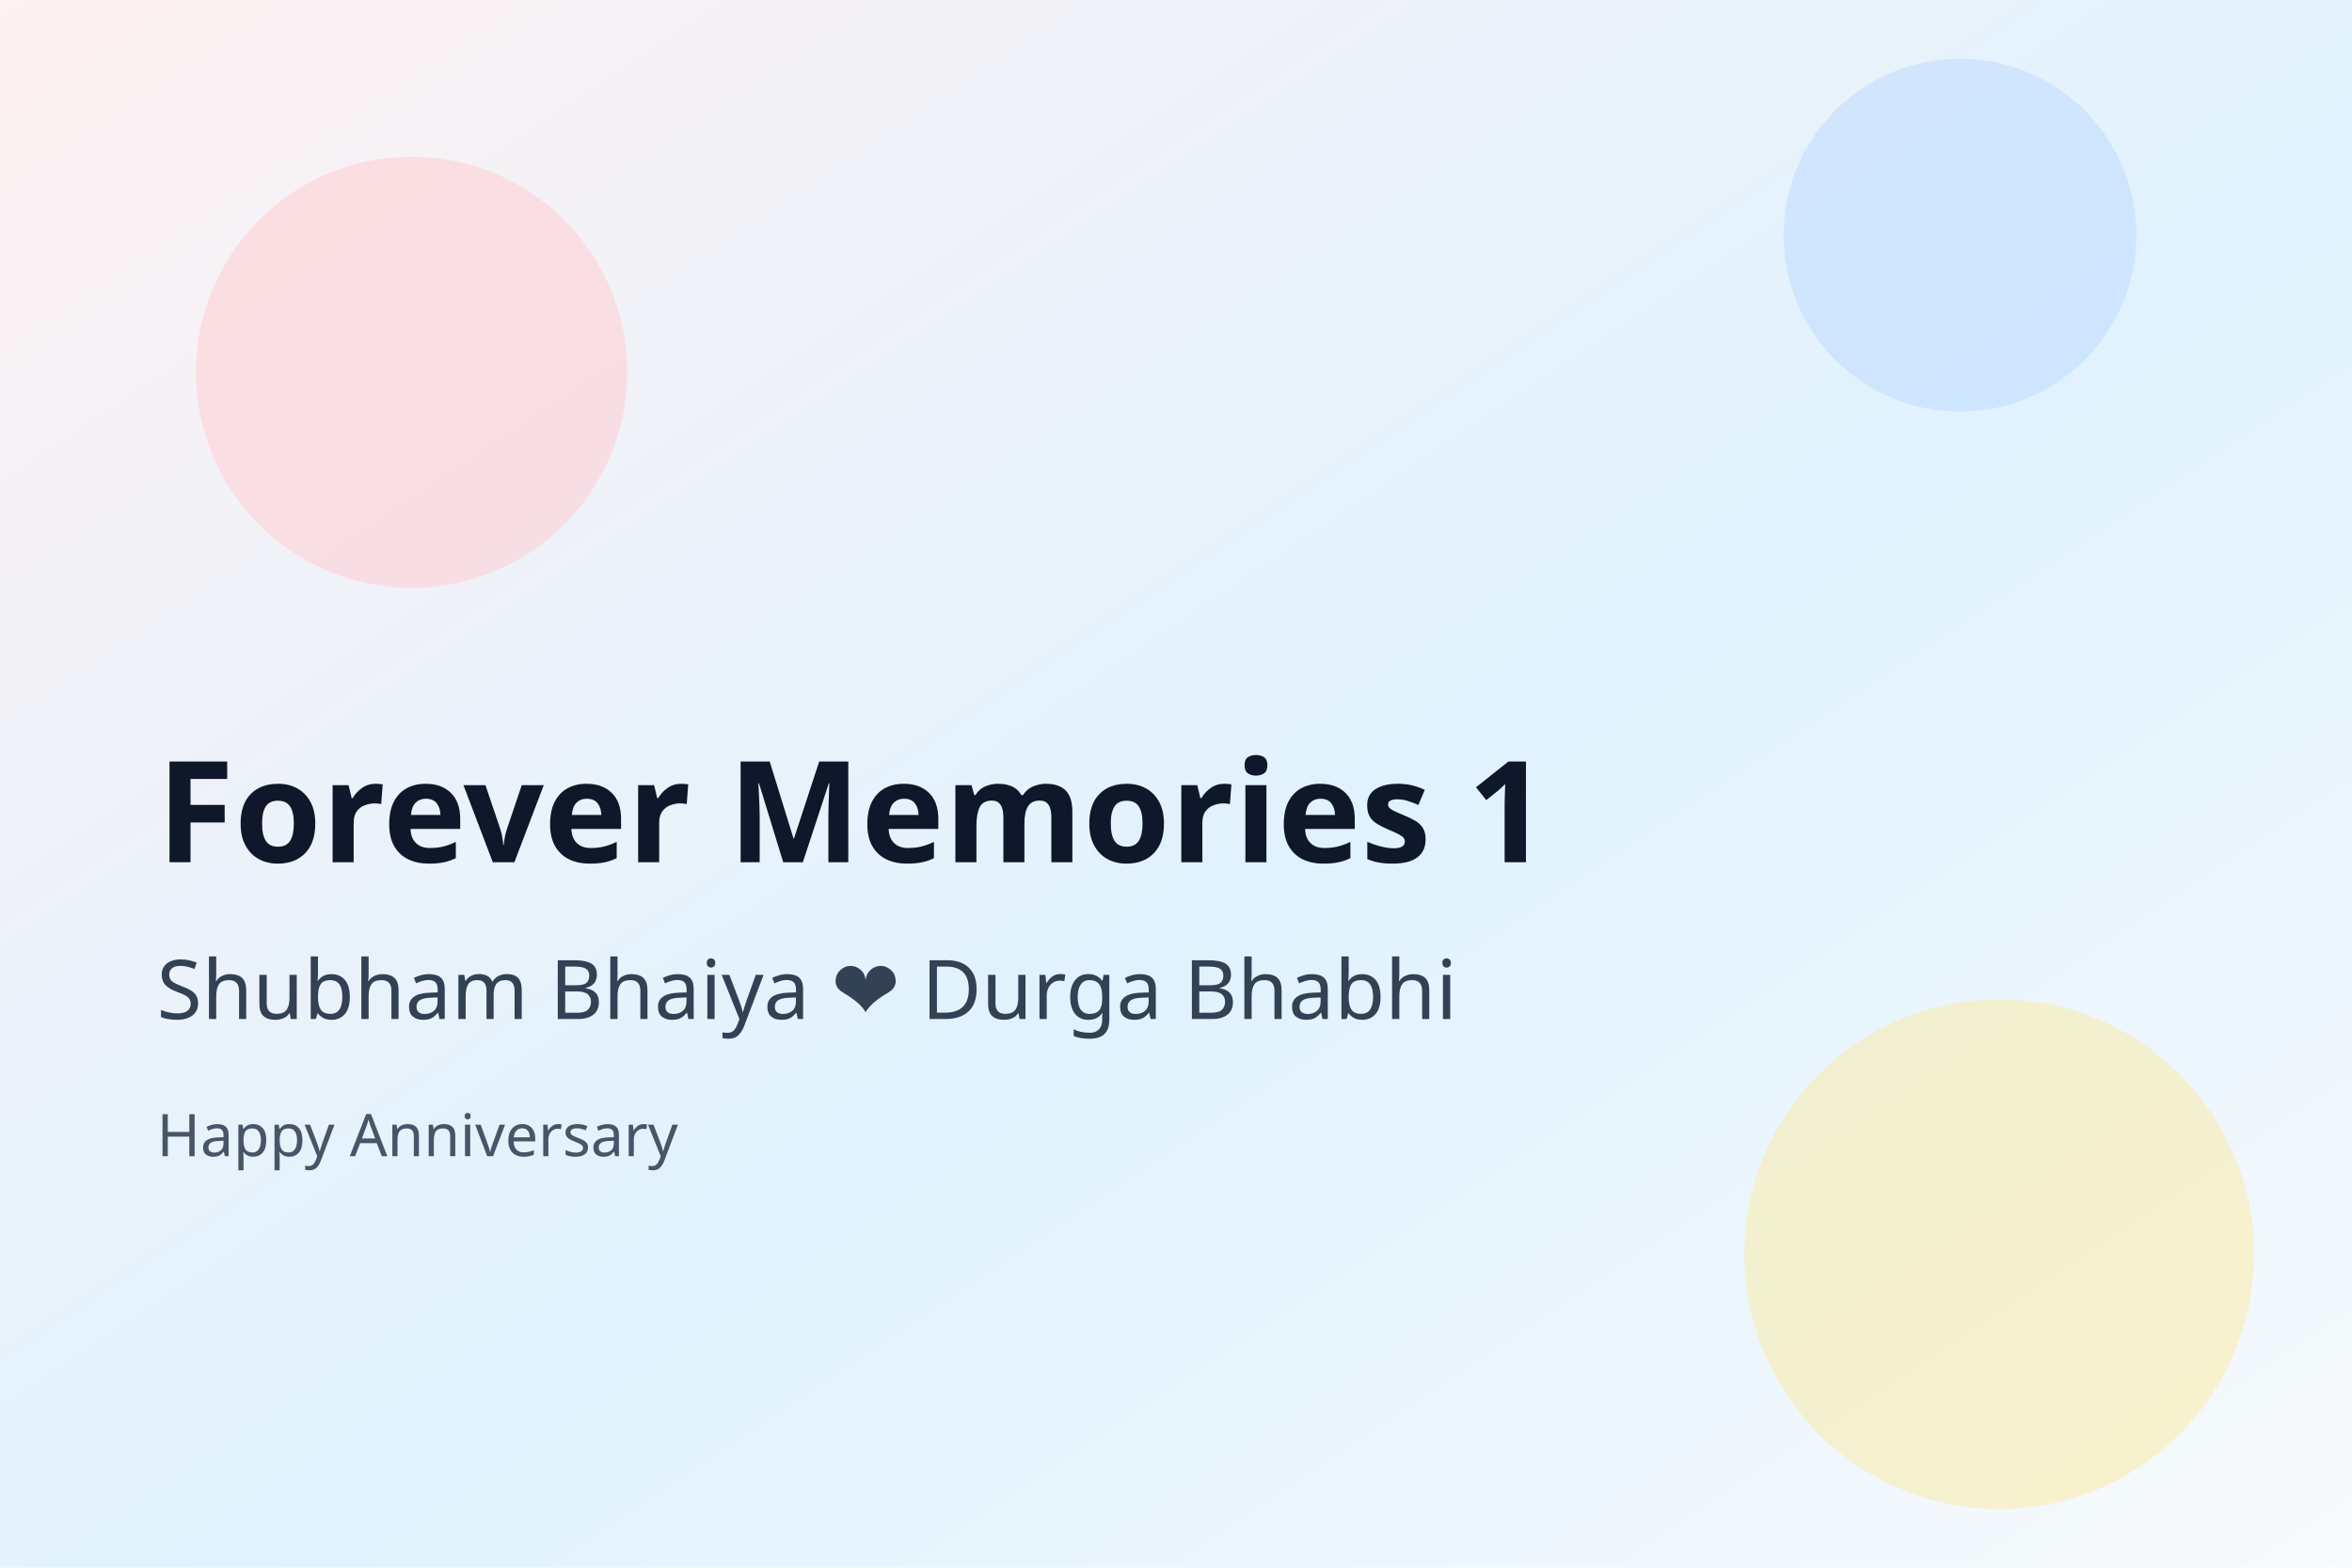
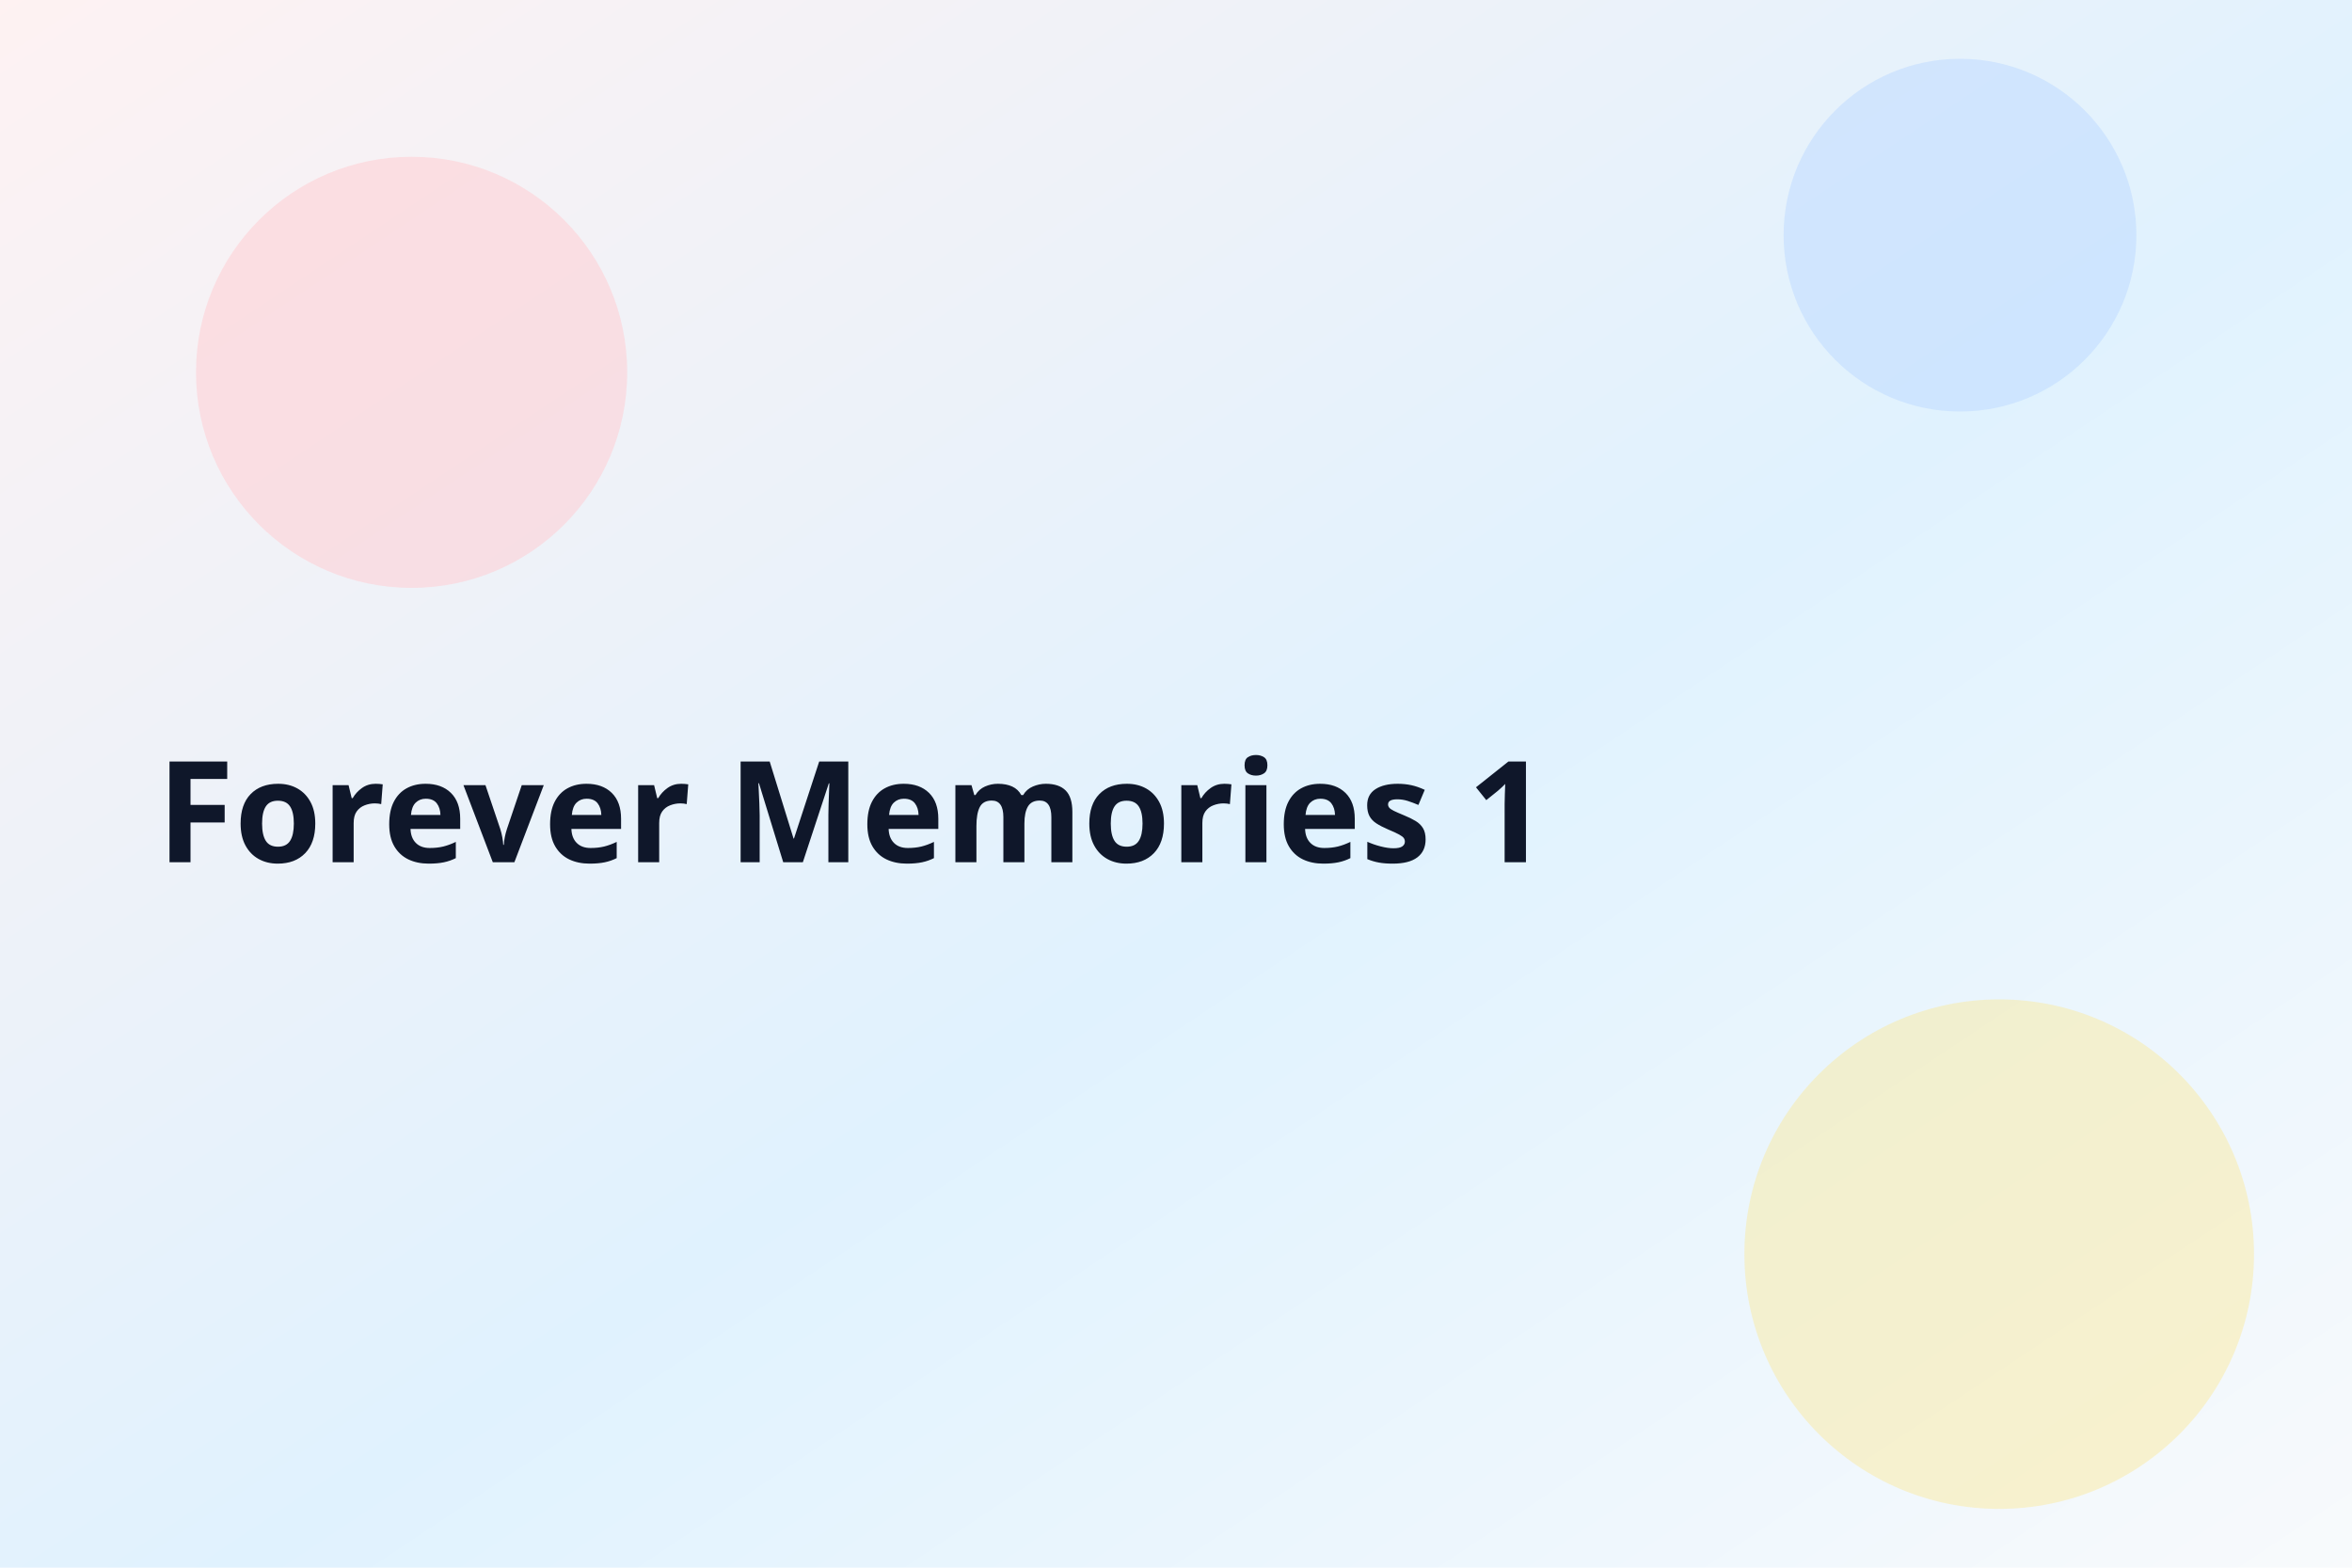
<svg xmlns="http://www.w3.org/2000/svg" width="1200" height="800" viewBox="0 0 1200 800" fill="none">
  <defs>
    <linearGradient id="g1" x1="0" y1="0" x2="1" y2="1">
      <stop offset="0%" stop-color="#fef2f2" />
      <stop offset="55%" stop-color="#e0f2fe" />
      <stop offset="100%" stop-color="#f8fafc" />
    </linearGradient>
  </defs>
  <rect width="1200" height="800" fill="url(#g1)" />
  <circle cx="210" cy="190" r="110" fill="#fecdd3" fill-opacity="0.55" />
  <circle cx="1000" cy="120" r="90" fill="#bfdbfe" fill-opacity="0.55" />
  <circle cx="1020" cy="640" r="130" fill="#fde68a" fill-opacity="0.4" />
  <text x="80" y="440" fill="#0f172a" font-size="72" font-family="Poppins,Segoe UI,sans-serif" font-weight="700">Forever Memories 1</text>
-   <text x="80" y="520" fill="#334155" font-size="42" font-family="Poppins,Segoe UI,sans-serif">Shubham Bhaiya ❤️ Durga Bhabhi</text>
-   <text x="80" y="590" fill="#475569" font-size="30" font-family="Poppins,Segoe UI,sans-serif">Happy Anniversary</text>
</svg>
